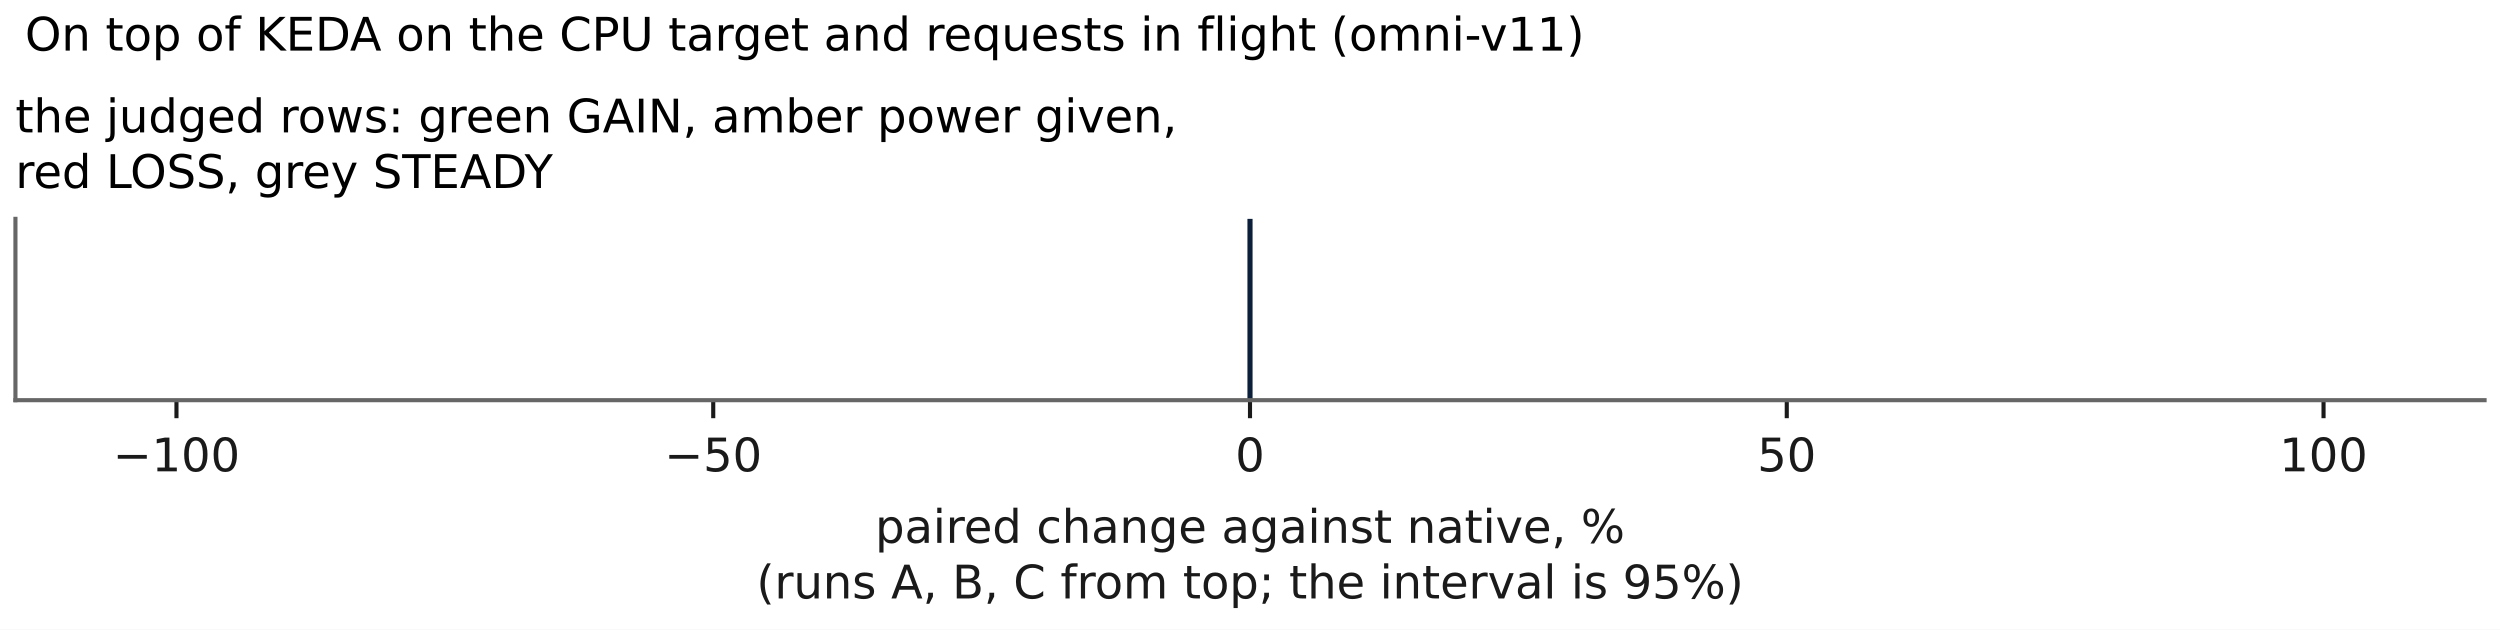
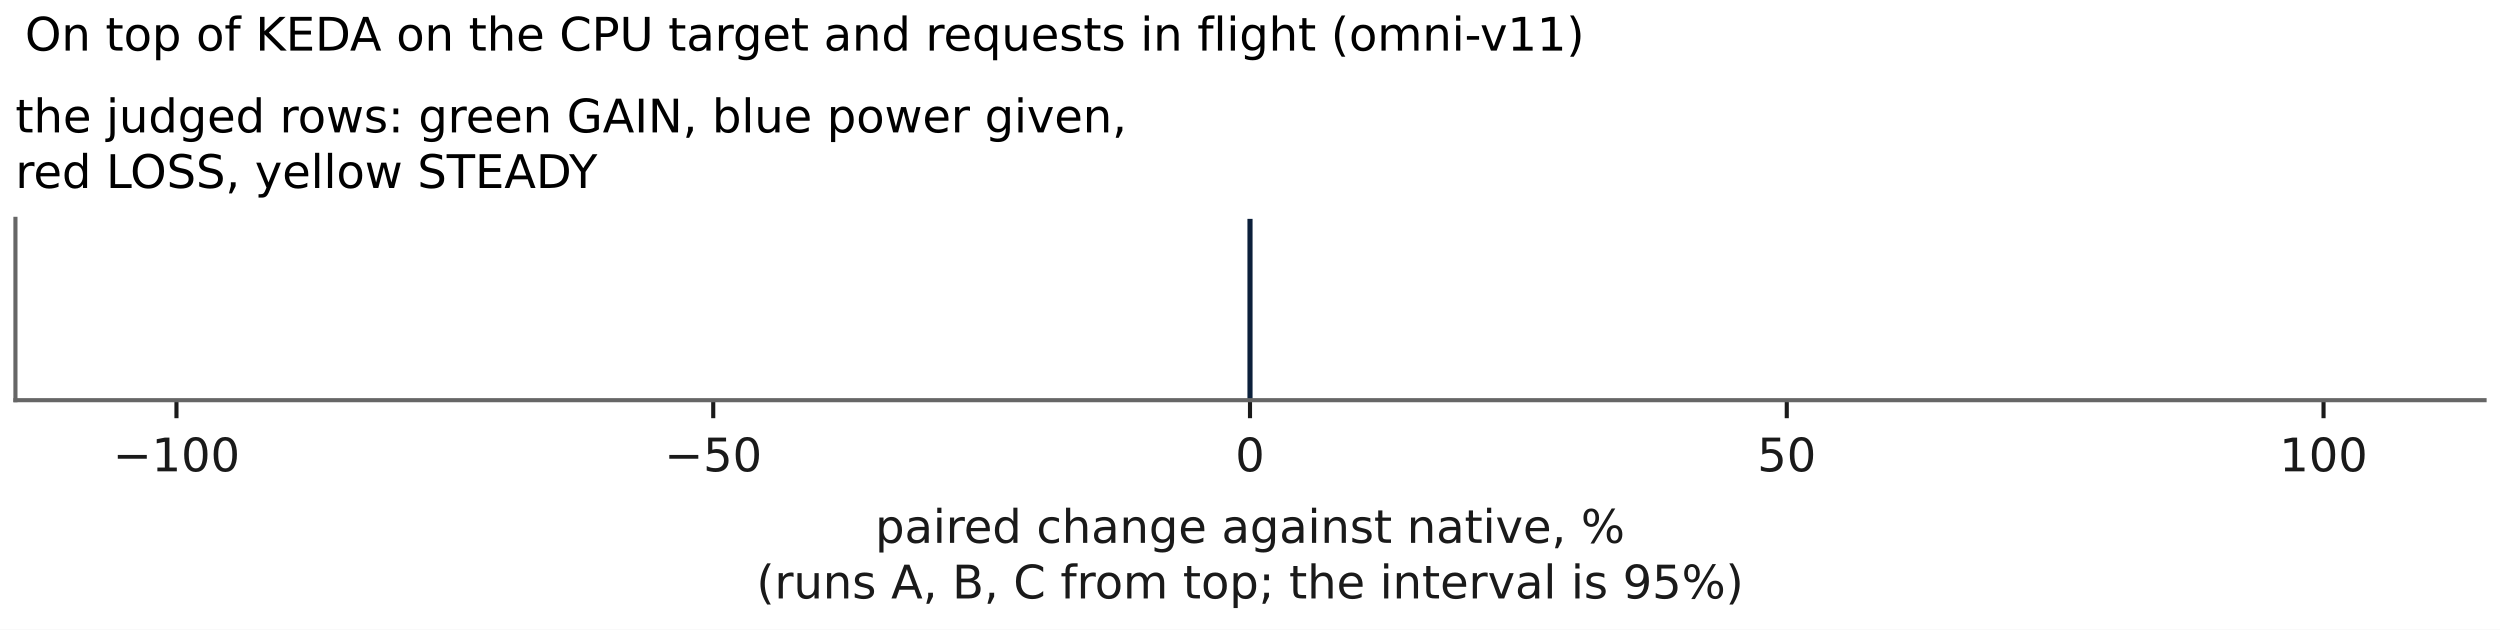
<svg xmlns="http://www.w3.org/2000/svg" xmlns:xlink="http://www.w3.org/1999/xlink" width="486pt" height="122.4pt" viewBox="0 0 486 122.4" version="1.1">
  <defs>
    <style type="text/css">*{stroke-linejoin: round; stroke-linecap: butt}</style>
  </defs>
  <g id="figure_1">
    <g id="patch_1">
      <path d="M 0 122.4  L 486 122.4  L 486 0  L 0 0  z " style="fill: #ffffff" />
    </g>
    <g id="axes_1">
      <g id="patch_2">
        <path d="M 3 77.795  L 483 77.795  L 483 42.543  L 3 42.543  z " style="fill: #ffffff" />
      </g>
      <g id="matplotlib.axis_1">
        <g id="xtick_1">
          <g id="line2d_1">
            <defs>
              <path id="m814b2a8047" d="M 0 0  L 0 3.5  " style="stroke: #1a1a1a; stroke-width: 0.8" />
            </defs>
            <g>
              <use xlink:href="#m814b2a8047" x="34.305" y="77.795" style="fill: #1a1a1a; stroke: #1a1a1a; stroke-width: 0.8" />
            </g>
          </g>
          <g id="text_1">
            <text style="font-size: 9px; font-family: 'DejaVu Sans'; text-anchor: middle; fill: #1a1a1a" x="34.305" y="91.633" transform="rotate(-0 34.30456 91.63273)">−100</text>
          </g>
        </g>
        <g id="xtick_2">
          <g id="line2d_2">
            <g>
              <use xlink:href="#m814b2a8047" x="138.652" y="77.795" style="fill: #1a1a1a; stroke: #1a1a1a; stroke-width: 0.8" />
            </g>
          </g>
          <g id="text_2">
            <text style="font-size: 9px; font-family: 'DejaVu Sans'; text-anchor: middle; fill: #1a1a1a" x="138.652" y="91.633" transform="rotate(-0 138.6523 91.63273)">−50</text>
          </g>
        </g>
        <g id="xtick_3">
          <g id="line2d_3">
            <g>
              <use xlink:href="#m814b2a8047" x="243" y="77.795" style="fill: #1a1a1a; stroke: #1a1a1a; stroke-width: 0.8" />
            </g>
          </g>
          <g id="text_3">
            <text style="font-size: 9px; font-family: 'DejaVu Sans'; text-anchor: middle; fill: #1a1a1a" x="243" y="91.633" transform="rotate(-0 243 91.63273)">0</text>
          </g>
        </g>
        <g id="xtick_4">
          <g id="line2d_4">
            <g>
              <use xlink:href="#m814b2a8047" x="347.348" y="77.795" style="fill: #1a1a1a; stroke: #1a1a1a; stroke-width: 0.8" />
            </g>
          </g>
          <g id="text_4">
            <text style="font-size: 9px; font-family: 'DejaVu Sans'; text-anchor: middle; fill: #1a1a1a" x="347.348" y="91.633" transform="rotate(-0 347.3477 91.63273)">50</text>
          </g>
        </g>
        <g id="xtick_5">
          <g id="line2d_5">
            <g>
              <use xlink:href="#m814b2a8047" x="451.695" y="77.795" style="fill: #1a1a1a; stroke: #1a1a1a; stroke-width: 0.8" />
            </g>
          </g>
          <g id="text_5">
            <text style="font-size: 9px; font-family: 'DejaVu Sans'; text-anchor: middle; fill: #1a1a1a" x="451.695" y="91.633" transform="rotate(-0 451.6954 91.63273)">100</text>
          </g>
        </g>
        <g id="text_6">
          <text style="font-size: 9px; font-family: 'DejaVu Sans'; fill: #1a1a1a" transform="translate(170.1323 105.5343)">paired change against native, %</text>
          <text style="font-size: 9px; font-family: 'DejaVu Sans'; fill: #1a1a1a" transform="translate(147.0516 116.3368)">(runs A, B, C from top; the interval is 95%)</text>
        </g>
      </g>
      <g id="matplotlib.axis_2" />
      <g id="line2d_6">
        <path d="M 243 77.795  L 243 42.543  " clip-path="url(#p80d1becee0)" style="fill: none; stroke: #0b1f3a; stroke-linecap: square" />
      </g>
      <g id="patch_3">
        <path d="M 3 77.795  L 3 42.543  " style="fill: none; stroke: #666666; stroke-width: 0.8; stroke-linejoin: miter; stroke-linecap: square" />
      </g>
      <g id="patch_4">
        <path d="M 3 77.795  L 483 77.795  " style="fill: none; stroke: #666666; stroke-width: 0.8; stroke-linejoin: miter; stroke-linecap: square" />
      </g>
      <g id="text_7">
-         <text style="font-size: 9px; font-family: 'DejaVu Sans'" transform="translate(3.00024 25.7409)">the judged rows: green GAIN, amber power given,</text>
-         <text style="font-size: 9px; font-family: 'DejaVu Sans'" transform="translate(3.00024 36.54336)">red LOSS, grey STEADY</text>
+         <text style="font-size: 9px; font-family: 'DejaVu Sans'" transform="translate(3.00024 25.7409)">the judged rows: green GAIN, blue power given,</text>
+         <text style="font-size: 9px; font-family: 'DejaVu Sans'" transform="translate(3.00024 36.54336)">red LOSS, yellow STEADY</text>
      </g>
    </g>
    <g id="text_8">
      <text style="font-size: 9px; font-family: 'DejaVu Sans'; text-anchor: start" x="4.86" y="9.839" transform="rotate(-0 4.86 9.838834)">On top of KEDA on the CPU target and requests in flight (omni-v11)</text>
    </g>
  </g>
  <defs>
    <clipPath id="p80d1becee0">
      <rect x="3" y="42.543" width="480" height="35.251" />
    </clipPath>
  </defs>
</svg>
